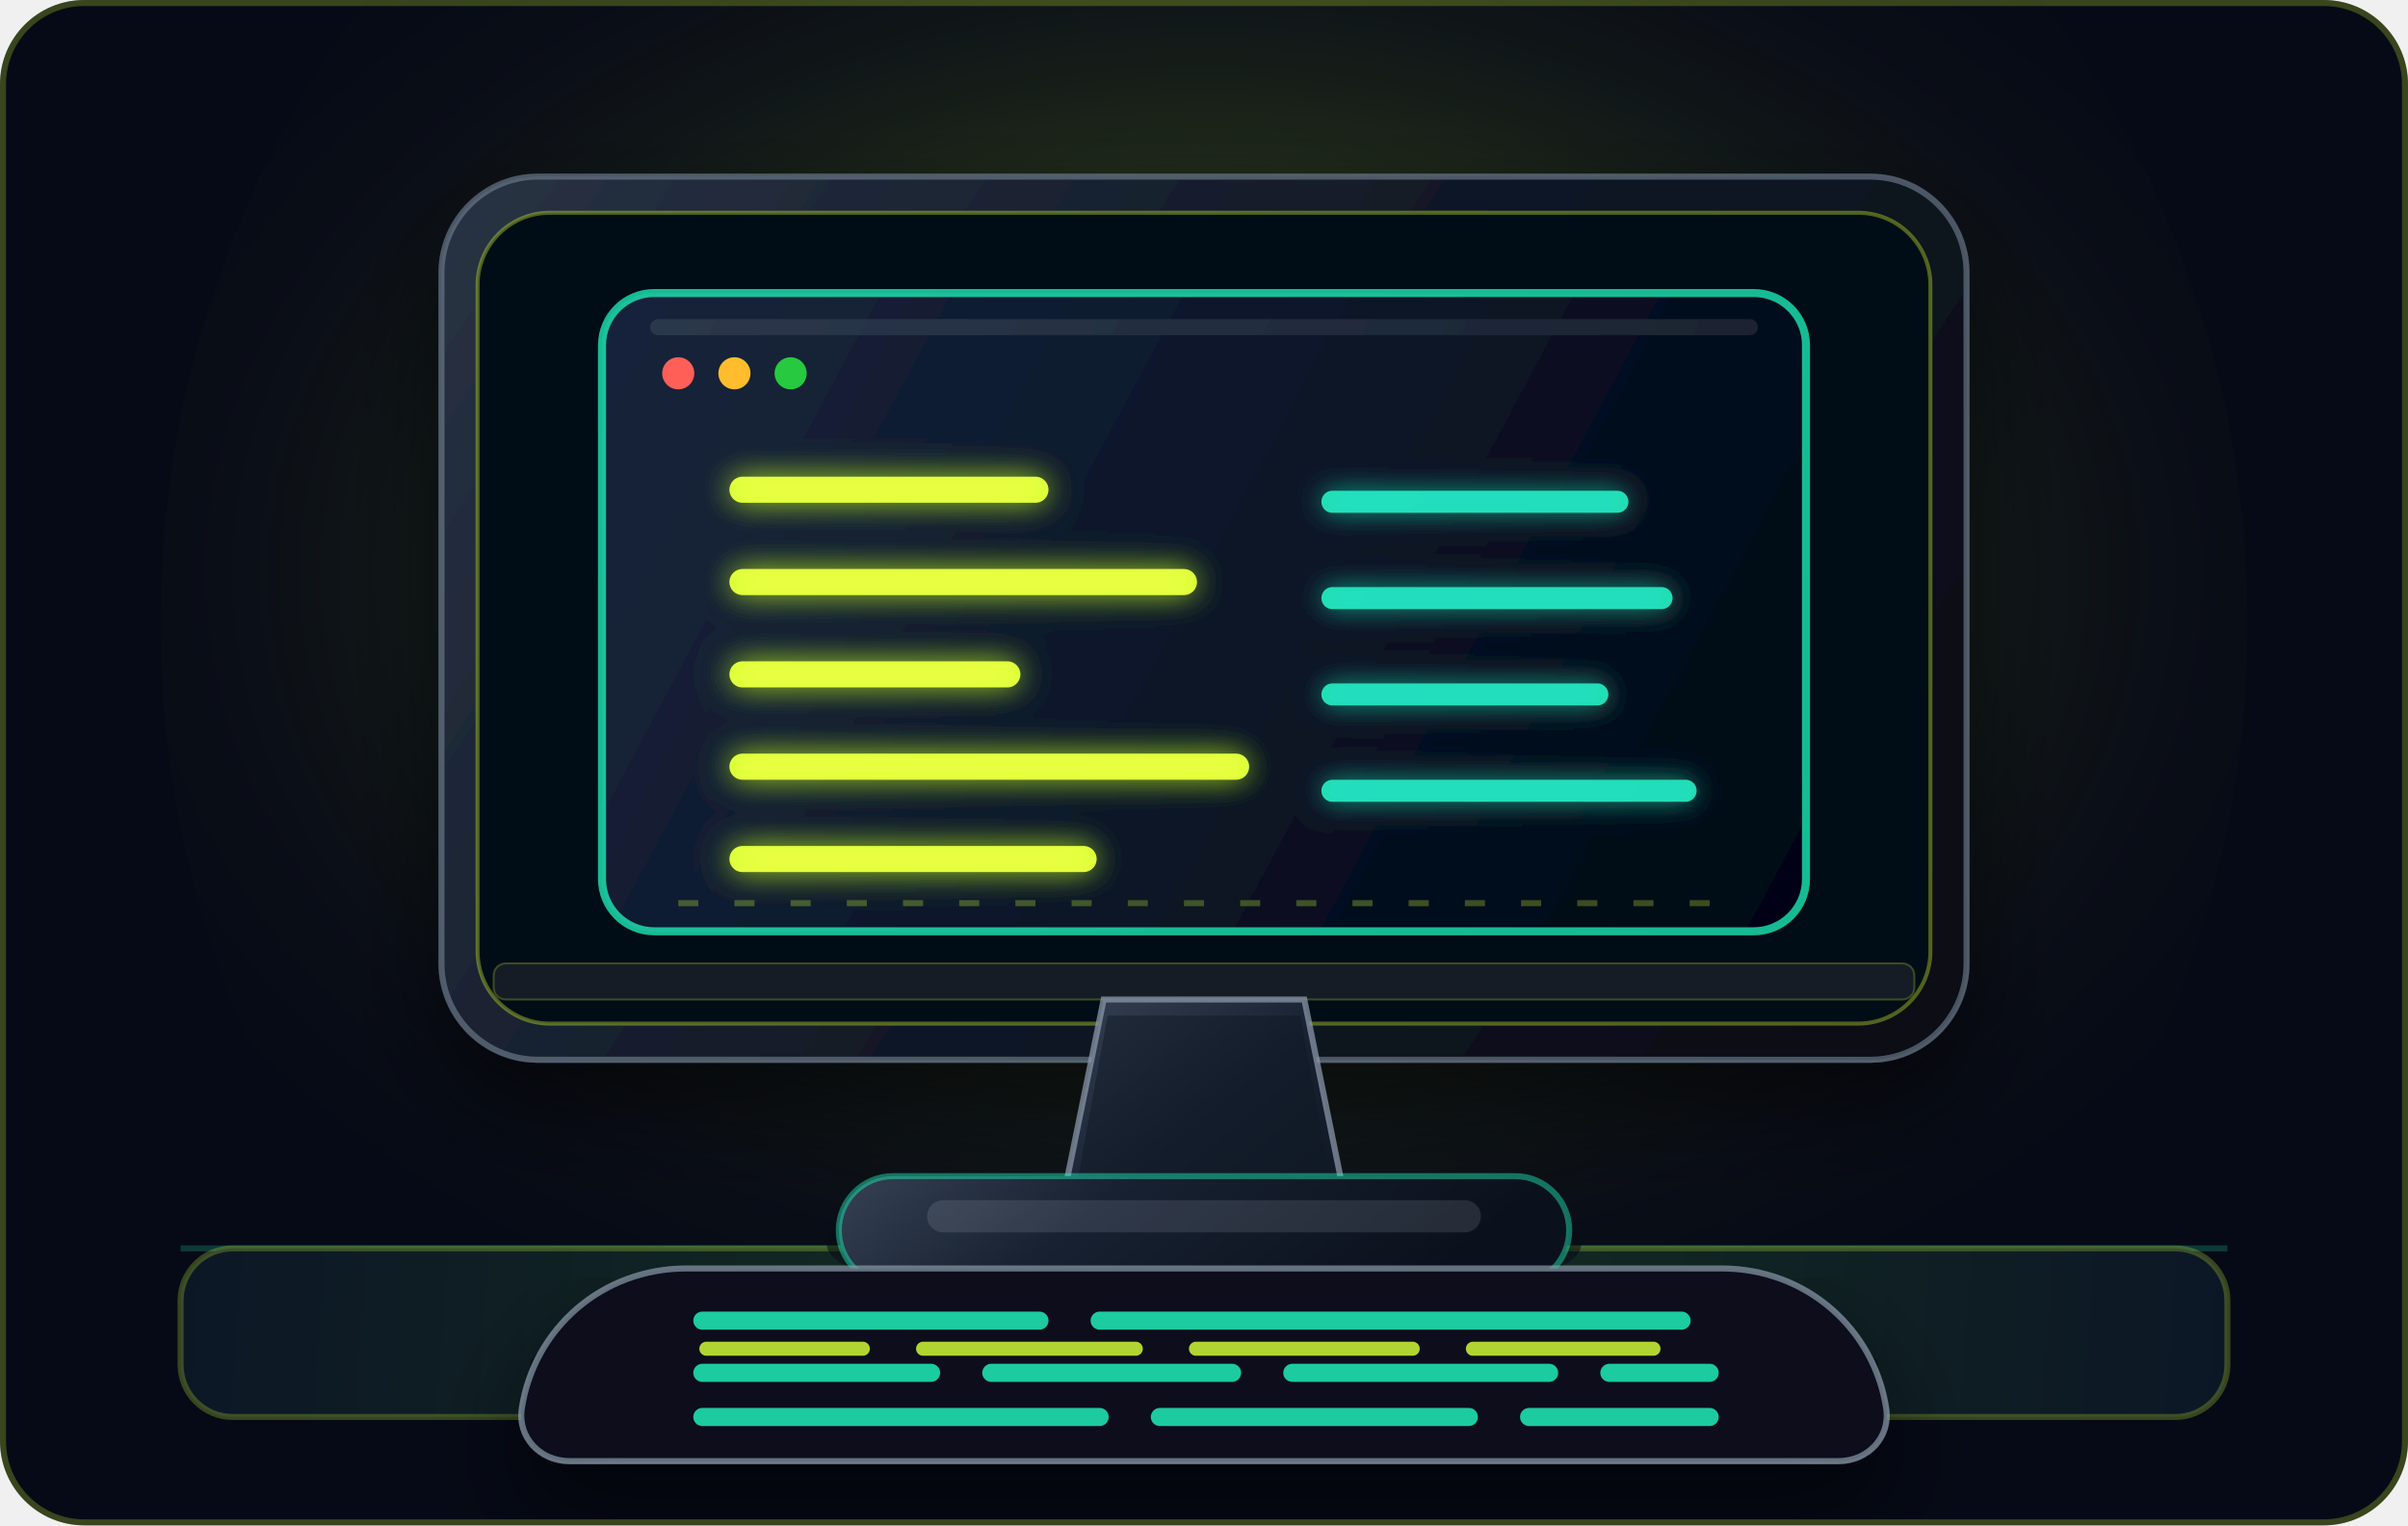
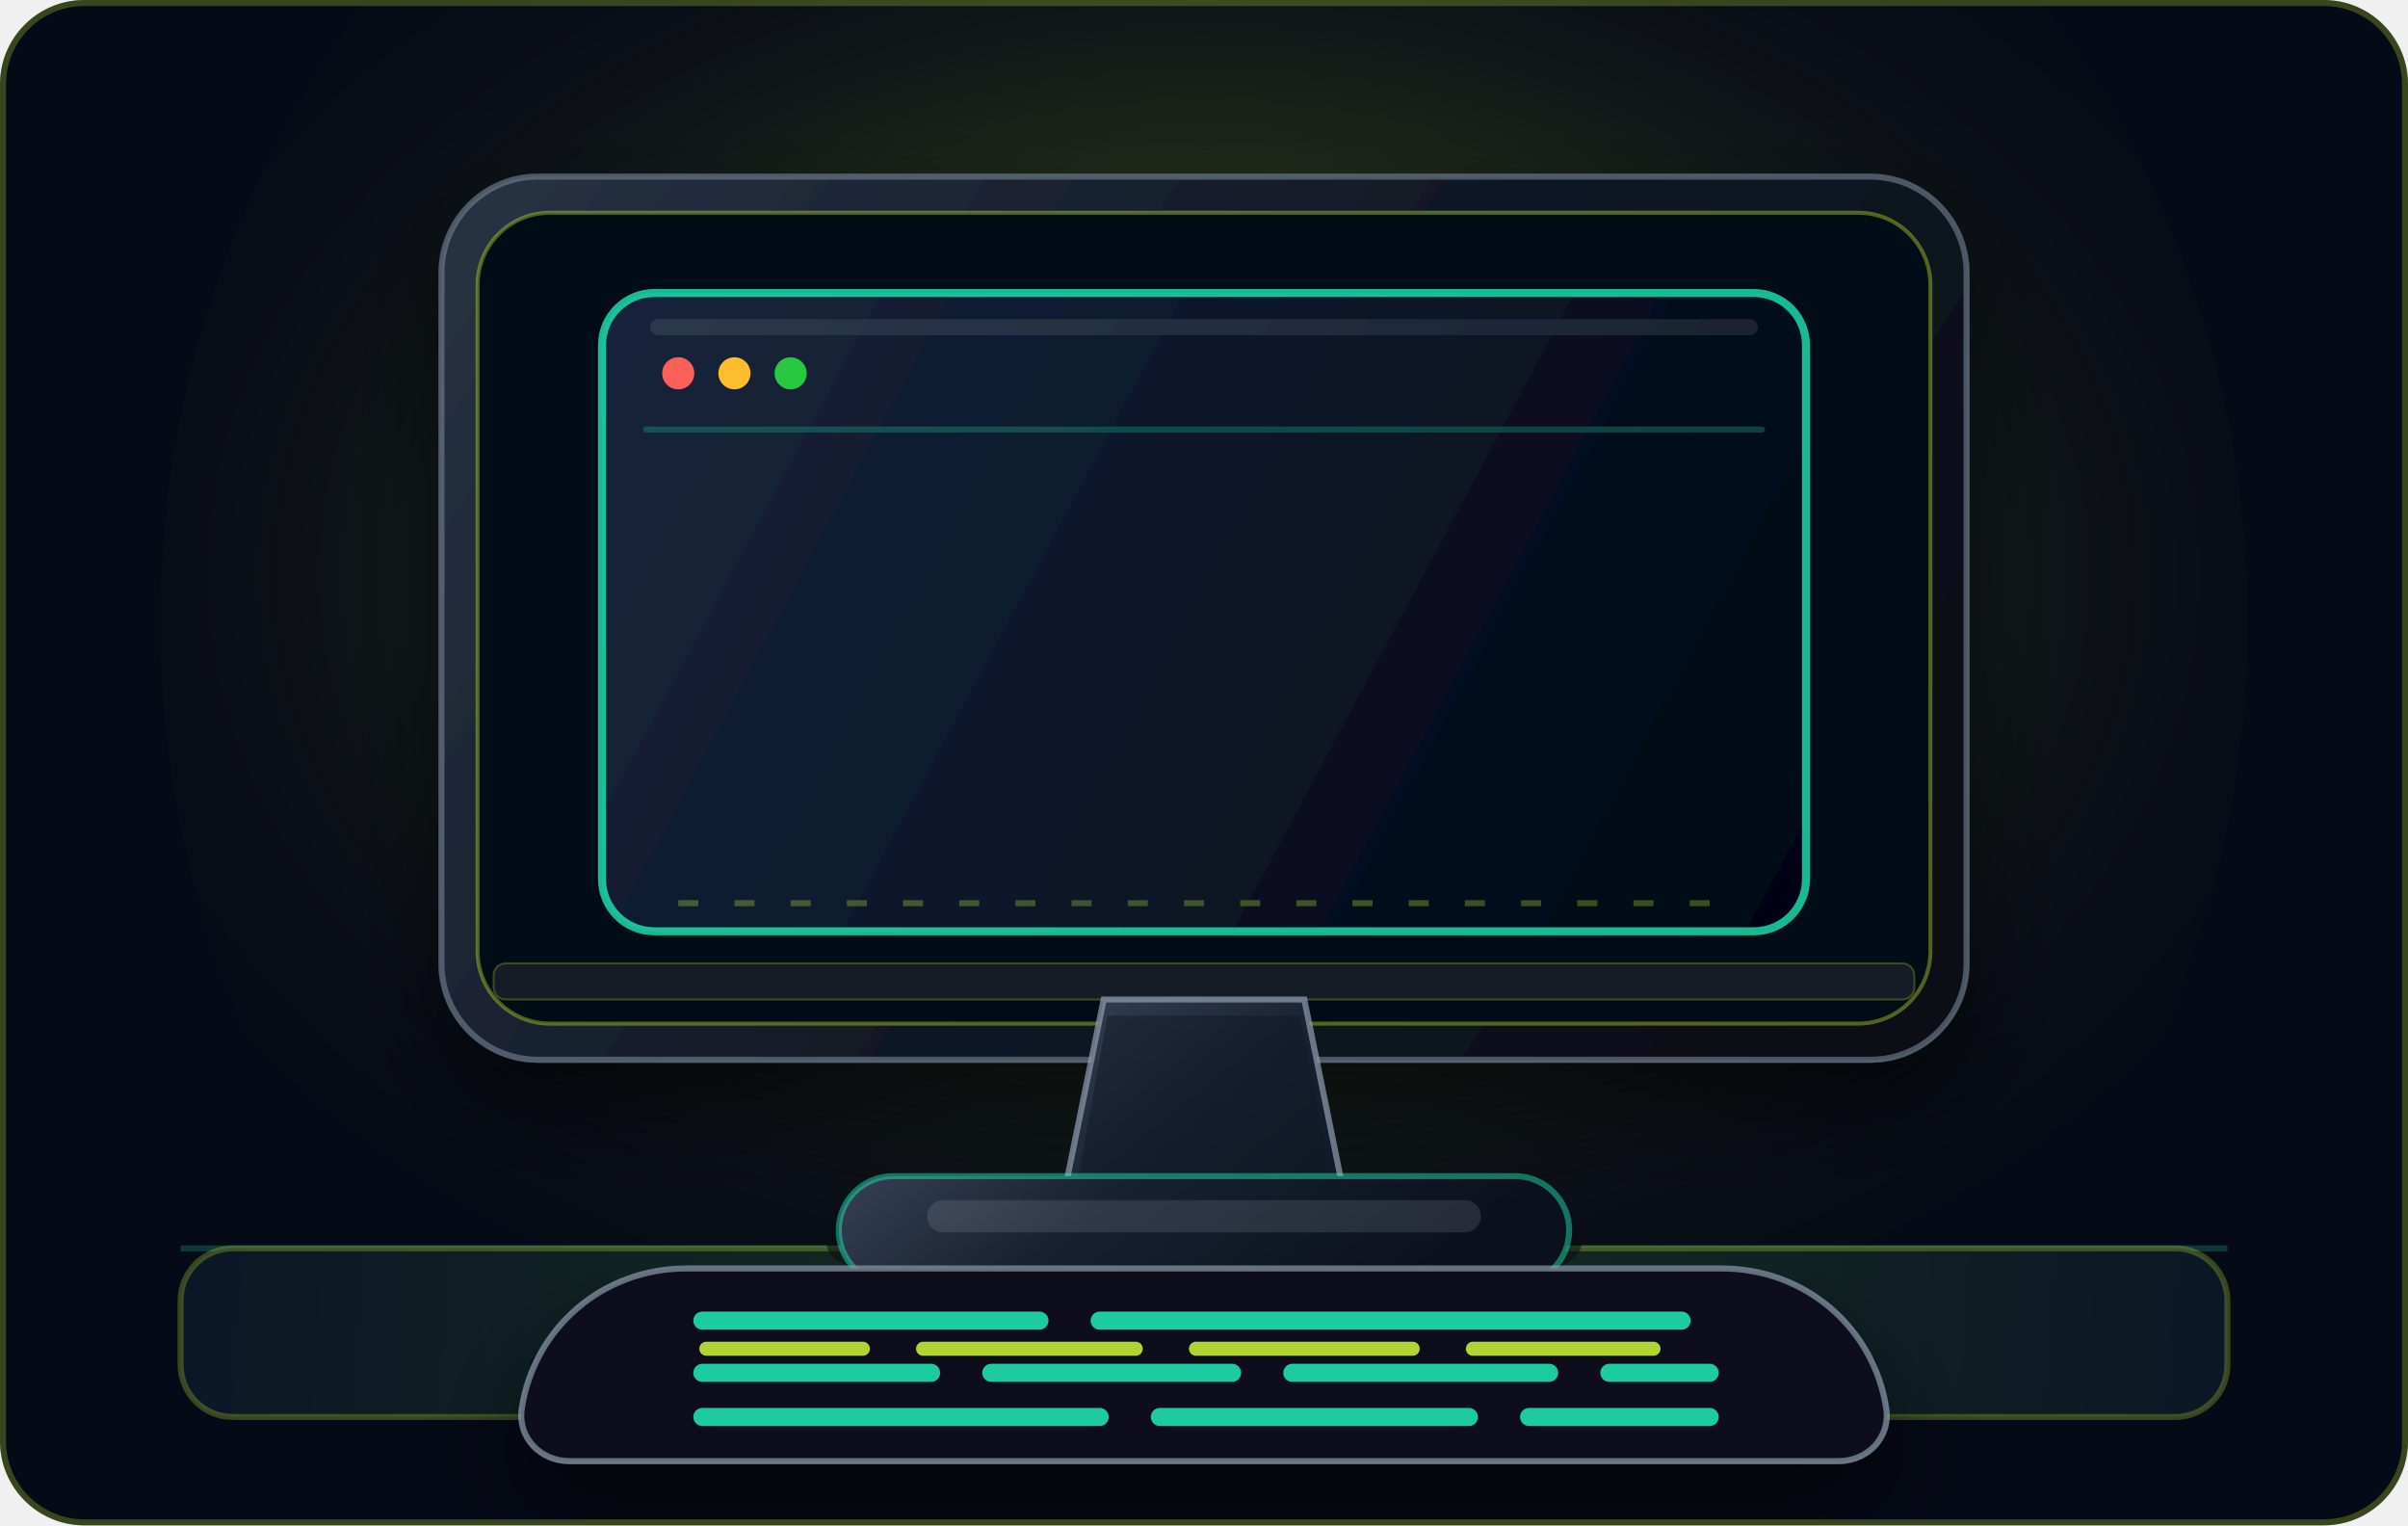
<svg xmlns="http://www.w3.org/2000/svg" width="1200" height="760" viewBox="0 0 1200 760" fill="none" role="img" aria-labelledby="title desc">
  <defs>
    <radialGradient id="roomGlow" cx="0" cy="0" r="1" gradientUnits="userSpaceOnUse" gradientTransform="translate(600 286) rotate(90) scale(430 620)">
      <stop stop-color="#1fffc7" stop-opacity="0.28" />
      <stop offset="0.36" stop-color="#d6ff35" stop-opacity="0.18" />
      <stop offset="1" stop-color="#050814" stop-opacity="0" />
    </radialGradient>
    <linearGradient id="monitorShell" x1="246" y1="94" x2="954" y2="558" gradientUnits="userSpaceOnUse">
      <stop stop-color="#273142" />
      <stop offset="0.44" stop-color="#121a28" />
      <stop offset="1" stop-color="#070b14" />
    </linearGradient>
    <linearGradient id="screenGlass" x1="326" y1="146" x2="890" y2="448" gradientUnits="userSpaceOnUse">
      <stop stop-color="#17243a" />
      <stop offset="0.52" stop-color="#091527" />
      <stop offset="1" stop-color="#020613" />
    </linearGradient>
    <linearGradient id="metal" x1="522" y1="465" x2="680" y2="662" gradientUnits="userSpaceOnUse">
      <stop stop-color="#404b5e" />
      <stop offset="0.48" stop-color="#172131" />
      <stop offset="1" stop-color="#0b111c" />
    </linearGradient>
    <linearGradient id="desk" x1="90" y1="626" x2="1110" y2="700" gradientUnits="userSpaceOnUse">
      <stop stop-color="#0c1726" />
      <stop offset="0.5" stop-color="#15301f" />
      <stop offset="1" stop-color="#0c1726" />
    </linearGradient>
    <filter id="softShadow" x="-20%" y="-20%" width="140%" height="150%">
      <feDropShadow dx="0" dy="24" stdDeviation="24" flood-color="#000" flood-opacity="0.58" />
    </filter>
    <filter id="neonGlow" x="-45%" y="-45%" width="190%" height="190%" color-interpolation-filters="sRGB">
      <feGaussianBlur stdDeviation="8" result="blur" />
      <feColorMatrix in="blur" type="matrix" values="0 0 0 0 0.78 0 0 0 0 1 0 0 0 0 0.12 0 0 0 0.85 0" />
      <feBlend in="SourceGraphic" mode="screen" />
    </filter>
    <filter id="aquaGlow" x="-45%" y="-45%" width="190%" height="190%" color-interpolation-filters="sRGB">
      <feGaussianBlur stdDeviation="7" result="blur" />
      <feColorMatrix in="blur" type="matrix" values="0 0 0 0 0.08 0 0 0 0 1 0 0 0 0 0.78 0 0 0 0.7 0" />
      <feBlend in="SourceGraphic" mode="screen" />
    </filter>
+     <style>
+       .screen-code-line {
+         transform-box: fill-box;
+         transform-origin: left center;
+         animation: codeLineRun 2.8s ease-in-out infinite;
+       }
+       .screen-code-line:nth-of-type(2n) {
+         animation-duration: 3.4s;
+         animation-delay: -0.9s;
+       }
+       .screen-code-line:nth-of-type(3n) {
+         animation-duration: 2.35s;
+         animation-delay: -1.45s;
+       }
+       .screen-cursor {
+         animation: cursorBlink 0.85s steps(2, end) infinite;
+       }
+       .screen-scan {
+         animation: screenScan 3.2s linear infinite;
+       }
+       @keyframes codeLineRun {
+         0%, 100% {
+           opacity: 0.48;
+           transform: scaleX(0.42);
+         }
+         38% {
+           opacity: 1;
+           transform: scaleX(1.08);
+         }
+         68% {
+           opacity: 0.76;
+           transform: scaleX(0.74);
+         }
+       }
+       @keyframes cursorBlink {
+         0%, 45% { opacity: 1; }
+         46%, 100% { opacity: 0.12; }
+       }
+       @keyframes screenScan {
+         from { transform: translateY(-42px); opacity: 0; }
+         15%, 72% { opacity: 0.34; }
+         to { transform: translateY(250px); opacity: 0; }
+       }
+     </style>
  </defs>
  <rect width="1200" height="760" rx="42" fill="#060a16" />
  <rect x="1.5" y="1.5" width="1197" height="757" rx="40.5" stroke="#d7ff34" stroke-opacity="0.24" stroke-width="3" />
  <circle cx="600" cy="310" r="520" fill="url(#roomGlow)" />
  <path d="M90 622H1110" stroke="#2bf8c6" stroke-opacity="0.2" stroke-width="3" />
  <rect x="90" y="622" width="1020" height="84" rx="26" fill="url(#desk)" stroke="#d7ff34" stroke-opacity="0.24" stroke-width="3" />
  <g filter="url(#softShadow)">
    <rect x="220" y="88" width="760" height="440" rx="48" fill="url(#monitorShell)" stroke="#718092" stroke-opacity="0.62" stroke-width="3" />
    <rect x="238" y="106" width="724" height="404" rx="36" fill="#050914" stroke="#d7ff34" stroke-opacity="0.36" stroke-width="2" />
    <rect x="300" y="146" width="600" height="318" rx="26" fill="url(#screenGlass)" stroke="#21ffc4" stroke-opacity="0.72" stroke-width="4" />
    <path d="M328 163H872" stroke="white" stroke-opacity="0.09" stroke-width="8" stroke-linecap="round" />
    <circle cx="338" cy="186" r="8" fill="#ff5f56" />
    <circle cx="366" cy="186" r="8" fill="#ffbd2e" />
    <circle cx="394" cy="186" r="8" fill="#27c93f" />
-     <path d="M370 244H516M370 290H590M370 336H502M370 382H616M370 428H540" stroke="#d7ff34" stroke-width="13" stroke-linecap="round" filter="url(#neonGlow)" />
-     <path d="M664 250H806M664 298H828M664 346H796M664 394H840" stroke="#21ffc4" stroke-width="11" stroke-linecap="round" filter="url(#aquaGlow)" opacity="0.86" />
+     <g aria-hidden="true">
+       <path class="screen-scan" d="M322 214H878" stroke="#21ffc4" stroke-opacity="0.22" stroke-width="3" stroke-linecap="round" />
+       <path class="screen-code-line" d="M370 244H516" stroke="#d7ff34" stroke-width="13" stroke-linecap="round" filter="url(#neonGlow)" />
+       <path class="screen-code-line" d="M370 290H590" stroke="#d7ff34" stroke-width="13" stroke-linecap="round" filter="url(#neonGlow)" />
+       <path class="screen-code-line" d="M370 336H502" stroke="#d7ff34" stroke-width="13" stroke-linecap="round" filter="url(#neonGlow)" />
+       <path class="screen-code-line" d="M370 382H616" stroke="#d7ff34" stroke-width="13" stroke-linecap="round" filter="url(#neonGlow)" />
+       <path class="screen-code-line" d="M370 428H540" stroke="#d7ff34" stroke-width="13" stroke-linecap="round" filter="url(#neonGlow)" />
+       <path class="screen-code-line" d="M664 250H806" stroke="#21ffc4" stroke-width="11" stroke-linecap="round" filter="url(#aquaGlow)" opacity="0.86" />
+       <path class="screen-code-line" d="M664 298H828" stroke="#21ffc4" stroke-width="11" stroke-linecap="round" filter="url(#aquaGlow)" opacity="0.86" />
+       <path class="screen-code-line" d="M664 346H796" stroke="#21ffc4" stroke-width="11" stroke-linecap="round" filter="url(#aquaGlow)" opacity="0.86" />
+       <path class="screen-code-line" d="M664 394H840" stroke="#21ffc4" stroke-width="11" stroke-linecap="round" filter="url(#aquaGlow)" opacity="0.86" />
+       <path class="screen-cursor" d="M552 428H578" stroke="#d7ff34" stroke-width="13" stroke-linecap="round" filter="url(#neonGlow)" />
+     </g>
    <path d="M338 450H862" stroke="#cfff36" stroke-opacity="0.28" stroke-width="3" stroke-dasharray="10 18" />
    <rect x="246" y="480" width="708" height="18" rx="6" fill="#121a28" stroke="#d7ff34" stroke-opacity="0.24" />
  </g>
  <path d="M550 498H650L672 606H528L550 498Z" fill="url(#metal)" stroke="#8e9aae" stroke-opacity="0.72" stroke-width="3" />
  <path d="M552 506H648L663 588H537L552 506Z" fill="#0f1724" fill-opacity="0.48" />
  <ellipse cx="600" cy="620" rx="188" ry="34" fill="#070b12" opacity="0.55" />
  <rect x="418" y="586" width="364" height="54" rx="27" fill="url(#metal)" stroke="#21ffc4" stroke-opacity="0.42" stroke-width="3" />
  <rect x="462" y="598" width="276" height="16" rx="8" fill="#e5eefb" fill-opacity="0.12" />
  <ellipse cx="600" cy="680" rx="336" ry="34" fill="#02040a" opacity="0.48" />
  <g filter="url(#softShadow)">
    <path d="M342 632H858C900 632 934 662 940 702C942 716 931 728 916 728H284C269 728 258 716 260 702C266 662 300 632 342 632Z" fill="#0a111d" stroke="#8f9dad" stroke-opacity="0.68" stroke-width="3" />
    <path d="M350 658H518M548 658H838M350 684H464M494 684H614M644 684H772M802 684H852M350 706H548M578 706H732M762 706H852" stroke="#21ffc4" stroke-width="9" stroke-linecap="round" opacity="0.78" />
    <path d="M352 672H430M460 672H566M596 672H704M734 672H824" stroke="#d7ff34" stroke-width="7" stroke-linecap="round" opacity="0.82" />
  </g>
</svg>
